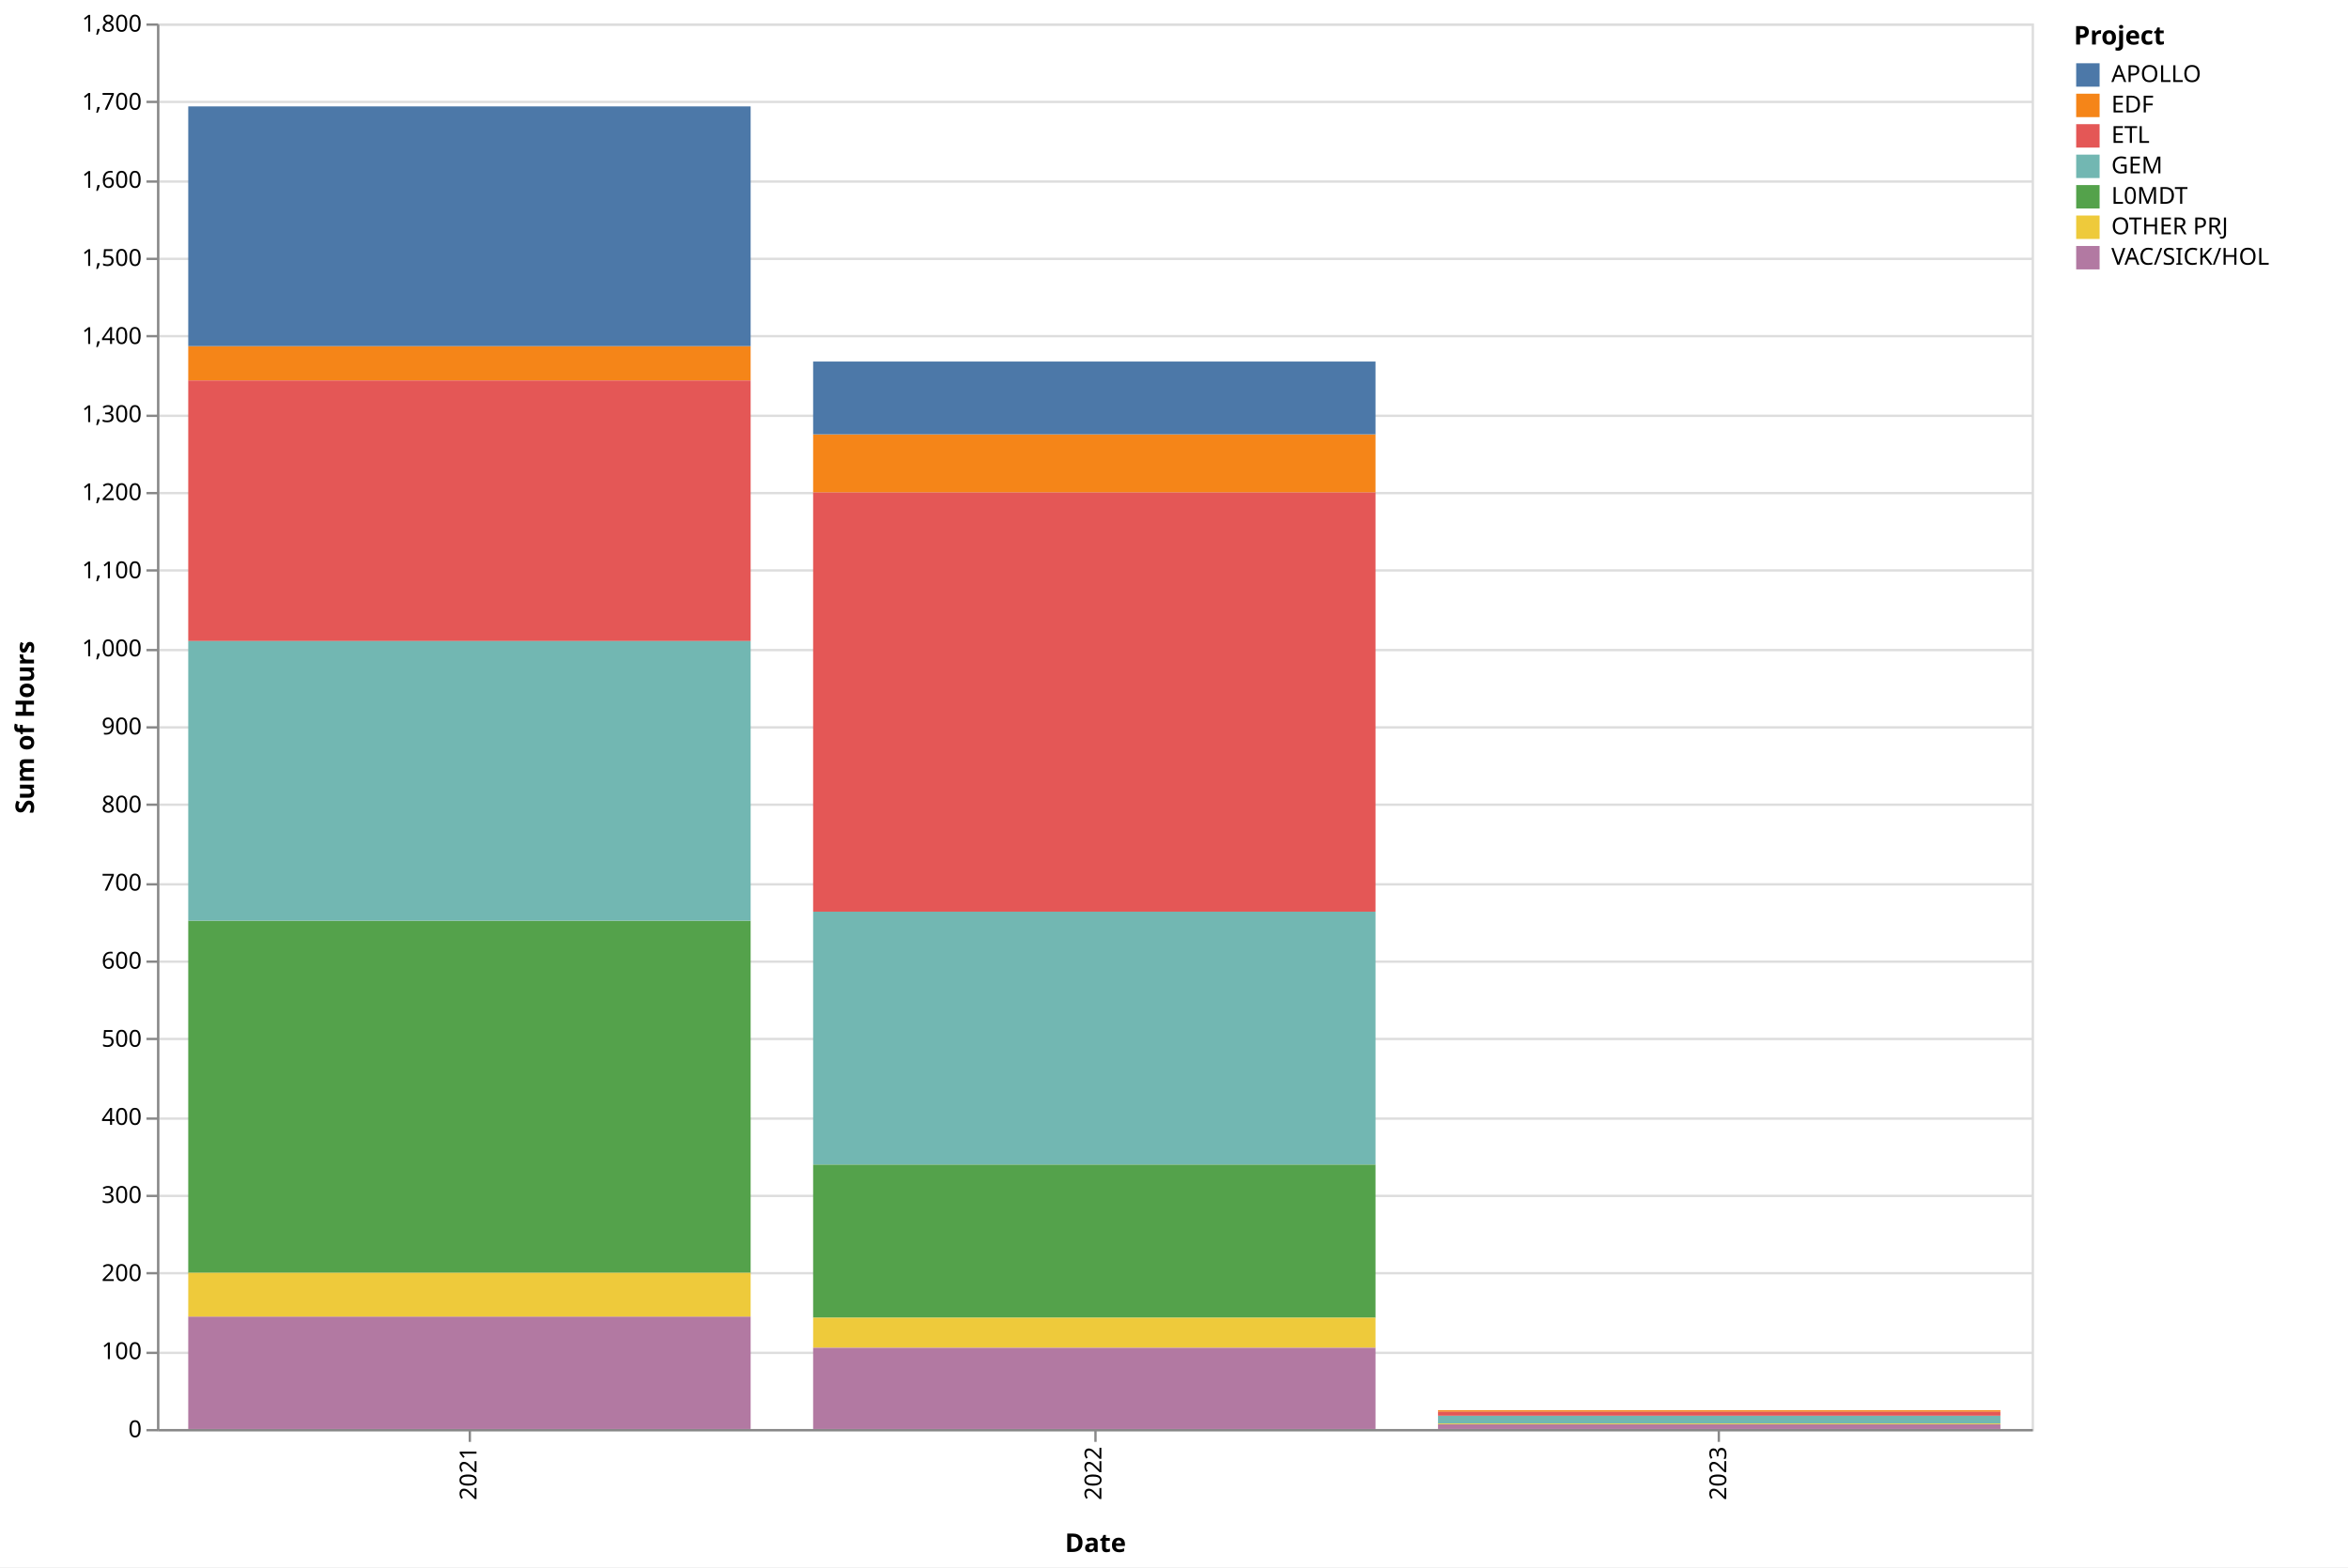
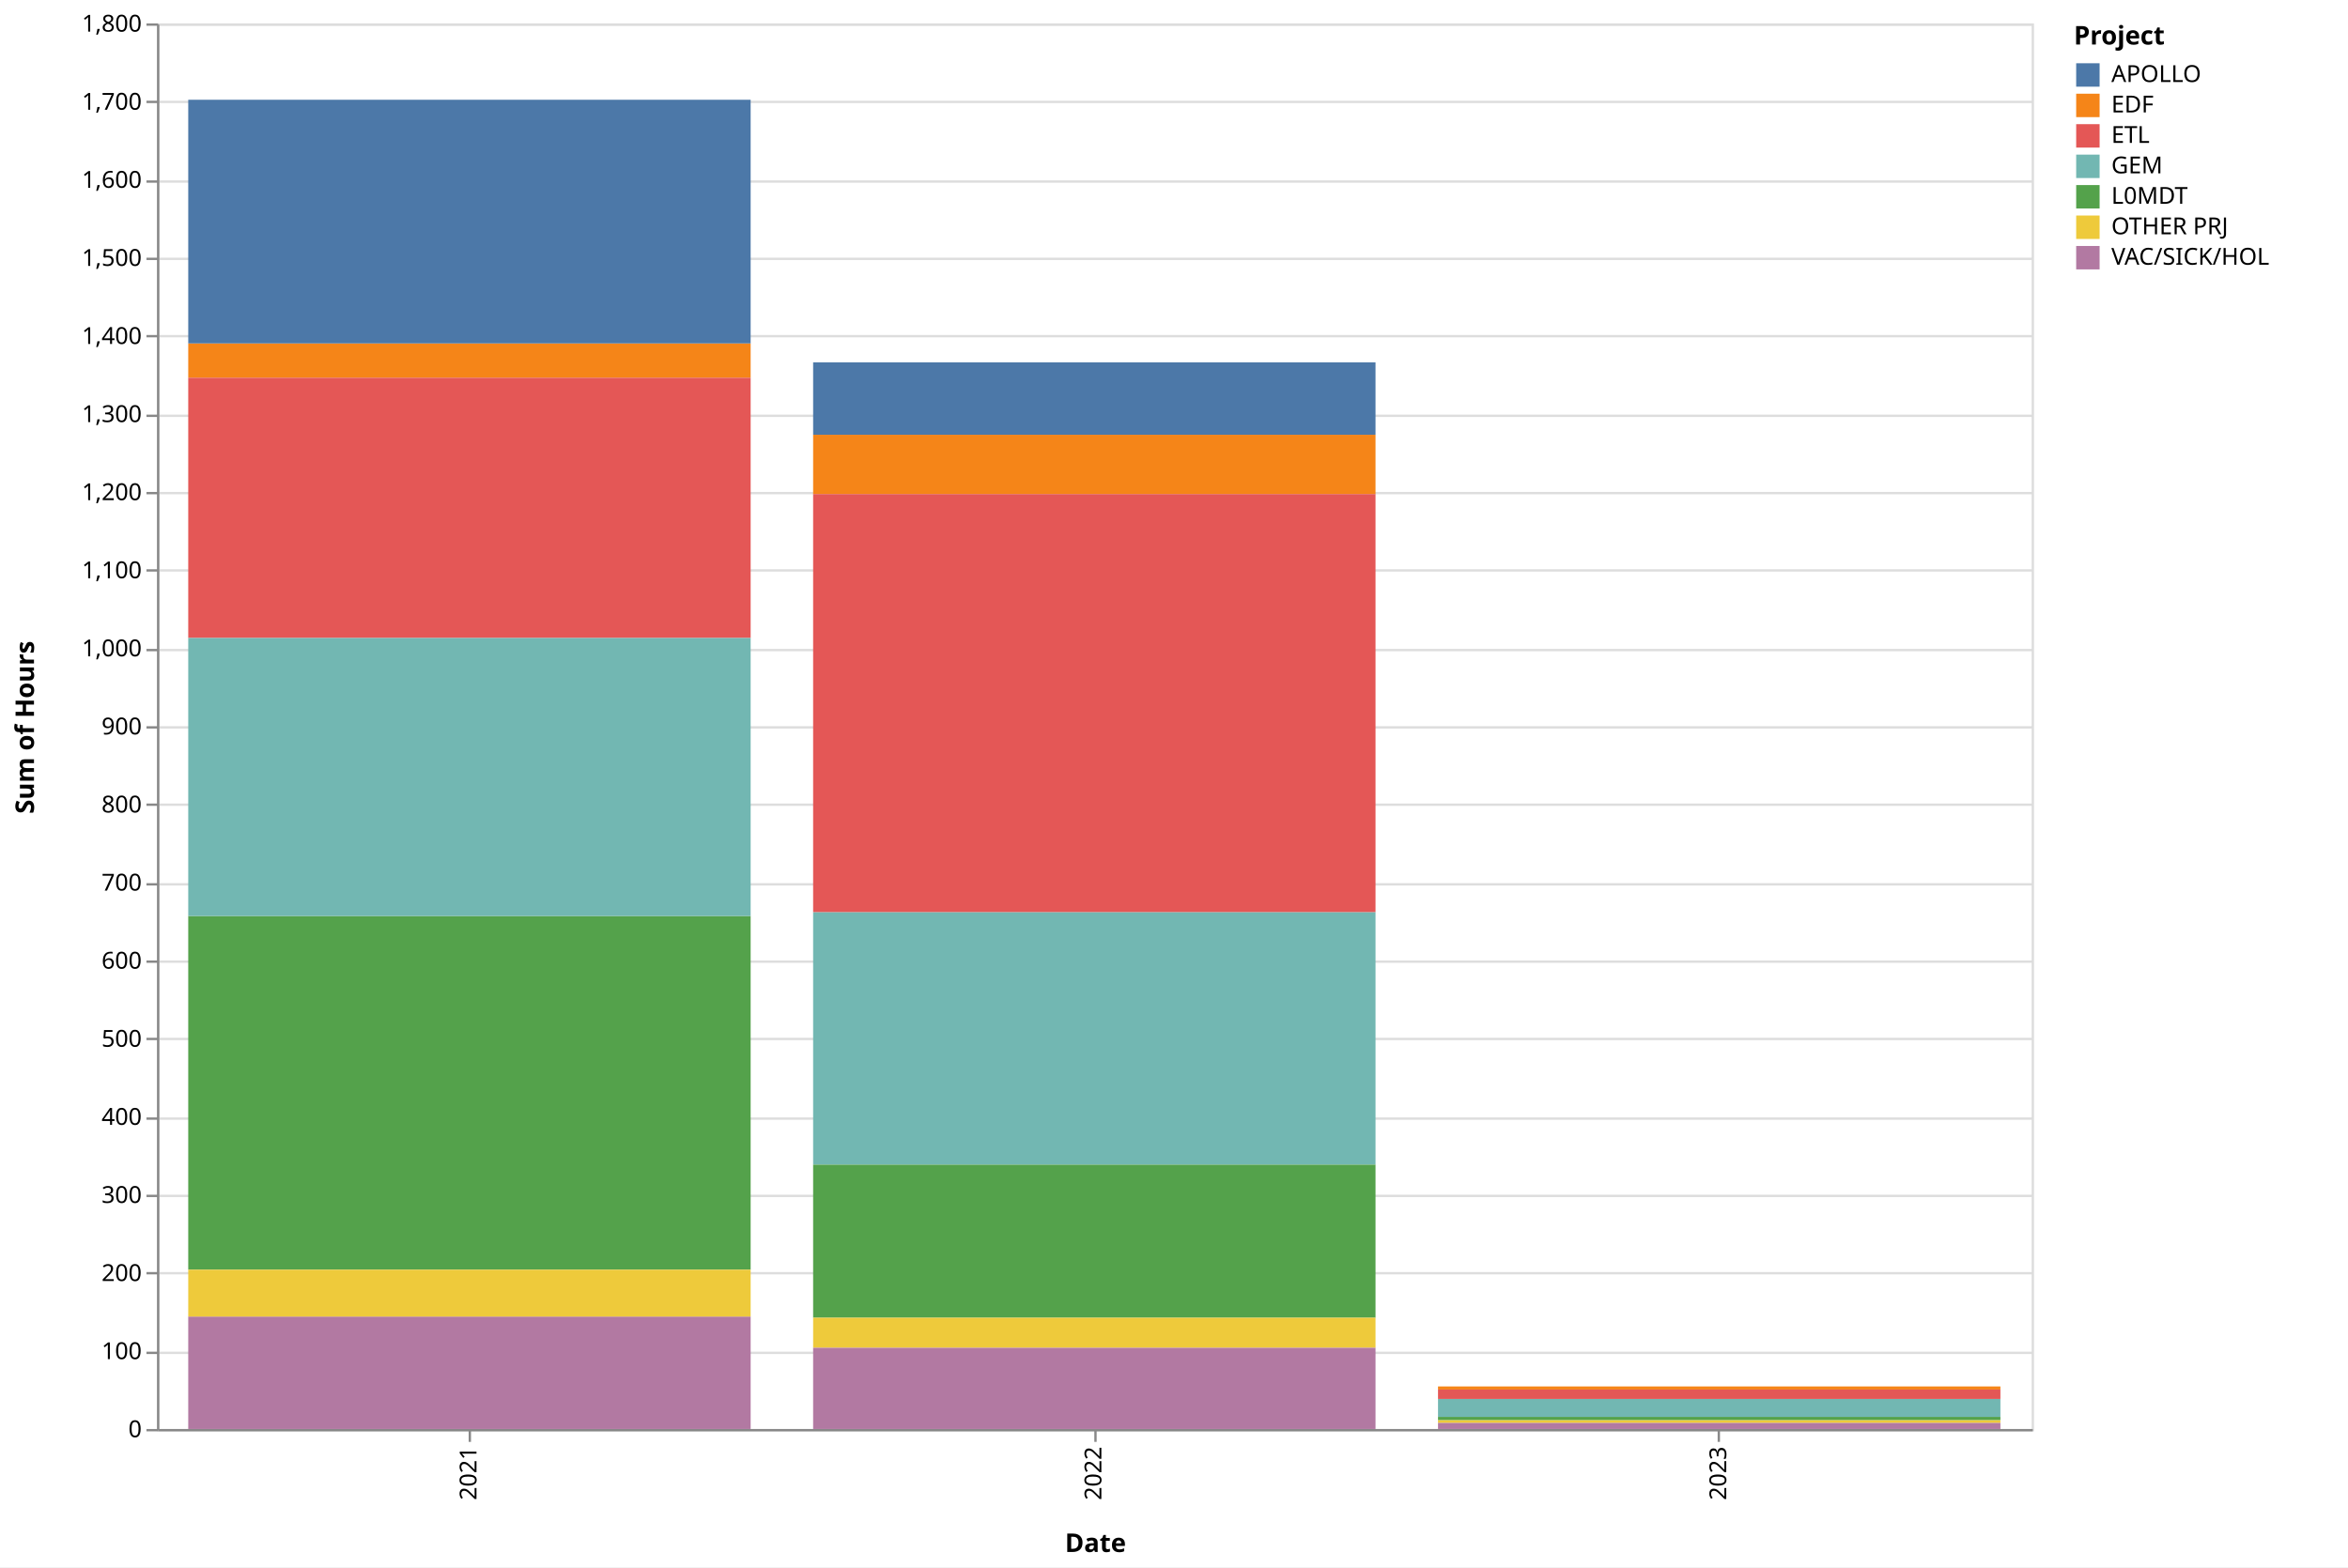
<svg xmlns="http://www.w3.org/2000/svg" class="marks" width="1002" height="669" viewBox="0 0 1002 669" version="1.1">
  <rect width="1002" height="669" style="fill: white;" />
  <g transform="translate(67,10)">
    <g class="mark-group role-frame root">
      <g transform="translate(0,0)">
        <path class="background" d="M0.5,0.5h800v600h-800Z" style="fill: none; stroke: #ddd;" />
        <g>
          <g class="mark-group role-axis">
            <g transform="translate(0.5,0.5)">
              <path class="background" d="M0,0h0v0h0Z" style="pointer-events: none; fill: none;" />
              <g>
                <g class="mark-rule role-axis-grid" style="pointer-events: none;">
                  <line transform="translate(0,600)" x2="800" y2="0" style="fill: none; stroke: #ddd; stroke-width: 1; opacity: 1;" />
                  <line transform="translate(0,567)" x2="800" y2="0" style="fill: none; stroke: #ddd; stroke-width: 1; opacity: 1;" />
                  <line transform="translate(0,533)" x2="800" y2="0" style="fill: none; stroke: #ddd; stroke-width: 1; opacity: 1;" />
                  <line transform="translate(0,500)" x2="800" y2="0" style="fill: none; stroke: #ddd; stroke-width: 1; opacity: 1;" />
                  <line transform="translate(0,467)" x2="800" y2="0" style="fill: none; stroke: #ddd; stroke-width: 1; opacity: 1;" />
                  <line transform="translate(0,433)" x2="800" y2="0" style="fill: none; stroke: #ddd; stroke-width: 1; opacity: 1;" />
                  <line transform="translate(0,400)" x2="800" y2="0" style="fill: none; stroke: #ddd; stroke-width: 1; opacity: 1;" />
                  <line transform="translate(0,367)" x2="800" y2="0" style="fill: none; stroke: #ddd; stroke-width: 1; opacity: 1;" />
                  <line transform="translate(0,333)" x2="800" y2="0" style="fill: none; stroke: #ddd; stroke-width: 1; opacity: 1;" />
                  <line transform="translate(0,300)" x2="800" y2="0" style="fill: none; stroke: #ddd; stroke-width: 1; opacity: 1;" />
                  <line transform="translate(0,267)" x2="800" y2="0" style="fill: none; stroke: #ddd; stroke-width: 1; opacity: 1;" />
                  <line transform="translate(0,233)" x2="800" y2="0" style="fill: none; stroke: #ddd; stroke-width: 1; opacity: 1;" />
                  <line transform="translate(0,200)" x2="800" y2="0" style="fill: none; stroke: #ddd; stroke-width: 1; opacity: 1;" />
                  <line transform="translate(0,167)" x2="800" y2="0" style="fill: none; stroke: #ddd; stroke-width: 1; opacity: 1;" />
                  <line transform="translate(0,133)" x2="800" y2="0" style="fill: none; stroke: #ddd; stroke-width: 1; opacity: 1;" />
                  <line transform="translate(0,100)" x2="800" y2="0" style="fill: none; stroke: #ddd; stroke-width: 1; opacity: 1;" />
                  <line transform="translate(0,67)" x2="800" y2="0" style="fill: none; stroke: #ddd; stroke-width: 1; opacity: 1;" />
                  <line transform="translate(0,33)" x2="800" y2="0" style="fill: none; stroke: #ddd; stroke-width: 1; opacity: 1;" />
                  <line transform="translate(0,0)" x2="800" y2="0" style="fill: none; stroke: #ddd; stroke-width: 1; opacity: 1;" />
                </g>
              </g>
              <path class="foreground" d="" style="pointer-events: none; display: none; fill: none;" />
            </g>
          </g>
          <g class="mark-group role-axis">
            <g transform="translate(0.5,600.5)">
              <path class="background" d="M0,0h0v0h0Z" style="pointer-events: none; fill: none;" />
              <g>
                <g class="mark-rule role-axis-tick" style="pointer-events: none;">
                  <line transform="translate(133,0)" x2="0" y2="5" style="fill: none; stroke: #888; stroke-width: 1; opacity: 1;" />
                  <line transform="translate(400,0)" x2="0" y2="5" style="fill: none; stroke: #888; stroke-width: 1; opacity: 1;" />
                  <line transform="translate(666,0)" x2="0" y2="5" style="fill: none; stroke: #888; stroke-width: 1; opacity: 1;" />
                </g>
                <g class="mark-text role-axis-label" style="pointer-events: none;">
                  <text text-anchor="end" transform="translate(132.8333,7) rotate(270) translate(0,3)" style="font-family: sans-serif; font-size: 10px; fill: #000; opacity: 1;">2021</text>
                  <text text-anchor="end" transform="translate(399.5,7) rotate(270) translate(0,3)" style="font-family: sans-serif; font-size: 10px; fill: #000; opacity: 1;">2022</text>
                  <text text-anchor="end" transform="translate(666.1667,7) rotate(270) translate(0,3)" style="font-family: sans-serif; font-size: 10px; fill: #000; opacity: 1;">2023</text>
                </g>
                <g class="mark-rule role-axis-domain" style="pointer-events: none;">
                  <line transform="translate(0,0)" x2="800" y2="0" style="fill: none; stroke: #888; stroke-width: 1; opacity: 1;" />
                </g>
                <g class="mark-text role-axis-title" style="pointer-events: none;">
                  <text text-anchor="middle" transform="translate(400,52)" style="font-family: sans-serif; font-size: 11px; font-weight: bold; fill: #000; opacity: 1;">Date</text>
                </g>
              </g>
              <path class="foreground" d="" style="pointer-events: none; display: none; fill: none;" />
            </g>
          </g>
          <g class="mark-group role-axis">
            <g transform="translate(0.5,0.5)">
              <path class="background" d="M0,0h0v0h0Z" style="pointer-events: none; fill: none;" />
              <g>
                <g class="mark-rule role-axis-tick" style="pointer-events: none;">
                  <line transform="translate(0,600)" x2="-5" y2="0" style="fill: none; stroke: #888; stroke-width: 1; opacity: 1;" />
                  <line transform="translate(0,567)" x2="-5" y2="0" style="fill: none; stroke: #888; stroke-width: 1; opacity: 1;" />
                  <line transform="translate(0,533)" x2="-5" y2="0" style="fill: none; stroke: #888; stroke-width: 1; opacity: 1;" />
                  <line transform="translate(0,500)" x2="-5" y2="0" style="fill: none; stroke: #888; stroke-width: 1; opacity: 1;" />
                  <line transform="translate(0,467)" x2="-5" y2="0" style="fill: none; stroke: #888; stroke-width: 1; opacity: 1;" />
                  <line transform="translate(0,433)" x2="-5" y2="0" style="fill: none; stroke: #888; stroke-width: 1; opacity: 1;" />
                  <line transform="translate(0,400)" x2="-5" y2="0" style="fill: none; stroke: #888; stroke-width: 1; opacity: 1;" />
                  <line transform="translate(0,367)" x2="-5" y2="0" style="fill: none; stroke: #888; stroke-width: 1; opacity: 1;" />
                  <line transform="translate(0,333)" x2="-5" y2="0" style="fill: none; stroke: #888; stroke-width: 1; opacity: 1;" />
                  <line transform="translate(0,300)" x2="-5" y2="0" style="fill: none; stroke: #888; stroke-width: 1; opacity: 1;" />
                  <line transform="translate(0,267)" x2="-5" y2="0" style="fill: none; stroke: #888; stroke-width: 1; opacity: 1;" />
                  <line transform="translate(0,233)" x2="-5" y2="0" style="fill: none; stroke: #888; stroke-width: 1; opacity: 1;" />
                  <line transform="translate(0,200)" x2="-5" y2="0" style="fill: none; stroke: #888; stroke-width: 1; opacity: 1;" />
                  <line transform="translate(0,167)" x2="-5" y2="0" style="fill: none; stroke: #888; stroke-width: 1; opacity: 1;" />
                  <line transform="translate(0,133)" x2="-5" y2="0" style="fill: none; stroke: #888; stroke-width: 1; opacity: 1;" />
                  <line transform="translate(0,100)" x2="-5" y2="0" style="fill: none; stroke: #888; stroke-width: 1; opacity: 1;" />
                  <line transform="translate(0,67)" x2="-5" y2="0" style="fill: none; stroke: #888; stroke-width: 1; opacity: 1;" />
                  <line transform="translate(0,33)" x2="-5" y2="0" style="fill: none; stroke: #888; stroke-width: 1; opacity: 1;" />
                  <line transform="translate(0,0)" x2="-5" y2="0" style="fill: none; stroke: #888; stroke-width: 1; opacity: 1;" />
                </g>
                <g class="mark-text role-axis-label" style="pointer-events: none;">
                  <text text-anchor="end" transform="translate(-7,603)" style="font-family: sans-serif; font-size: 10px; fill: #000; opacity: 1;">0</text>
                  <text text-anchor="end" transform="translate(-7,569.6667)" style="font-family: sans-serif; font-size: 10px; fill: #000; opacity: 1;">100</text>
                  <text text-anchor="end" transform="translate(-7,536.3333)" style="font-family: sans-serif; font-size: 10px; fill: #000; opacity: 1;">200</text>
                  <text text-anchor="end" transform="translate(-7,503)" style="font-family: sans-serif; font-size: 10px; fill: #000; opacity: 1;">300</text>
                  <text text-anchor="end" transform="translate(-7,469.6667)" style="font-family: sans-serif; font-size: 10px; fill: #000; opacity: 1;">400</text>
                  <text text-anchor="end" transform="translate(-7,436.3333)" style="font-family: sans-serif; font-size: 10px; fill: #000; opacity: 1;">500</text>
                  <text text-anchor="end" transform="translate(-7,403)" style="font-family: sans-serif; font-size: 10px; fill: #000; opacity: 1;">600</text>
                  <text text-anchor="end" transform="translate(-7,369.6667)" style="font-family: sans-serif; font-size: 10px; fill: #000; opacity: 1;">700</text>
                  <text text-anchor="end" transform="translate(-7,336.3333)" style="font-family: sans-serif; font-size: 10px; fill: #000; opacity: 1;">800</text>
                  <text text-anchor="end" transform="translate(-7,303)" style="font-family: sans-serif; font-size: 10px; fill: #000; opacity: 1;">900</text>
                  <text text-anchor="end" transform="translate(-7,269.6667)" style="font-family: sans-serif; font-size: 10px; fill: #000; opacity: 1;">1,000</text>
                  <text text-anchor="end" transform="translate(-7,236.3333)" style="font-family: sans-serif; font-size: 10px; fill: #000; opacity: 1;">1,100</text>
                  <text text-anchor="end" transform="translate(-7,203)" style="font-family: sans-serif; font-size: 10px; fill: #000; opacity: 1;">1,200</text>
                  <text text-anchor="end" transform="translate(-7,169.6667)" style="font-family: sans-serif; font-size: 10px; fill: #000; opacity: 1;">1,300</text>
                  <text text-anchor="end" transform="translate(-7,136.3333)" style="font-family: sans-serif; font-size: 10px; fill: #000; opacity: 1;">1,400</text>
                  <text text-anchor="end" transform="translate(-7,103)" style="font-family: sans-serif; font-size: 10px; fill: #000; opacity: 1;">1,500</text>
                  <text text-anchor="end" transform="translate(-7,69.66667)" style="font-family: sans-serif; font-size: 10px; fill: #000; opacity: 1;">1,600</text>
                  <text text-anchor="end" transform="translate(-7,36.33333)" style="font-family: sans-serif; font-size: 10px; fill: #000; opacity: 1;">1,700</text>
                  <text text-anchor="end" transform="translate(-7,3)" style="font-family: sans-serif; font-size: 10px; fill: #000; opacity: 1;">1,800</text>
                </g>
                <g class="mark-rule role-axis-domain" style="pointer-events: none;">
                  <line transform="translate(0,600)" x2="0" y2="-600" style="fill: none; stroke: #888; stroke-width: 1; opacity: 1;" />
                </g>
                <g class="mark-text role-axis-title" style="pointer-events: none;">
                  <text text-anchor="middle" transform="translate(-51,300) rotate(-90) translate(0,-2)" style="font-family: sans-serif; font-size: 11px; font-weight: bold; fill: #000; opacity: 1;">Sum of Hours</text>
                </g>
              </g>
              <path class="foreground" d="" style="pointer-events: none; display: none; fill: none;" />
            </g>
          </g>
          <g class="mark-rect role-mark marks">
-             <path d="M13.333,137.75h240v14.667h-240Z" style="fill: #f58518;" />
-             <path d="M13.333,35.417h240v102.333h-240Z" style="fill: #4c78a8;" />
-             <path d="M13.333,152.417h240v111.25h-240Z" style="fill: #e45756;" />
-             <path d="M13.333,383h240v150.333h-240Z" style="fill: #54a24b;" />
-             <path d="M13.333,263.667h240v119.333h-240Z" style="fill: #72b7b2;" />
+             <path d="M13.333,136.583h240v14.667h-240Z" style="fill: #f58518;" />
+             <path d="M13.333,32.583h240v104h-240Z" style="fill: #4c78a8;" />
+             <path d="M13.333,151.25h240v111.083h-240Z" style="fill: #e45756;" />
+             <path d="M13.333,381h240v151h-240Z" style="fill: #54a24b;" />
+             <path d="M13.333,262.333h240v118.667h-240Z" style="fill: #72b7b2;" />
            <path d="M13.333,552h240v48h-240Z" style="fill: #b279a2;" />
-             <path d="M13.333,533.333h240v18.667h-240Z" style="fill: #eeca3b;" />
-             <path d="M280,175.417h240v24.833h-240Z" style="fill: #f58518;" />
-             <path d="M280,379.167h240v108h-240Z" style="fill: #72b7b2;" />
+             <path d="M13.333,532h240v20h-240Z" style="fill: #eeca3b;" />
+             <path d="M280,175.583h240v25.333h-240Z" style="fill: #f58518;" />
+             <path d="M280,379.333h240v107.833h-240Z" style="fill: #72b7b2;" />
            <path d="M280,487.167h240v65.333h-240Z" style="fill: #54a24b;" />
-             <path d="M280,200.25h240v178.917h-240Z" style="fill: #e45756;" />
+             <path d="M280,200.917h240v178.417h-240Z" style="fill: #e45756;" />
            <path d="M280,552.5h240v12.833h-240Z" style="fill: #eeca3b;" />
-             <path d="M280,144.333h240v31.083h-240Z" style="fill: #4c78a8;" />
+             <path d="M280,144.667h240v30.917h-240Z" style="fill: #4c78a8;" />
            <path d="M280,565.333h240v34.667h-240Z" style="fill: #b279a2;" />
-             <path d="M546.667,598h240v2h-240Z" style="fill: #b279a2;" />
-             <path d="M546.667,594.333h240v3.333h-240Z" style="fill: #72b7b2;" />
-             <path d="M546.667,592h240v0.667h-240Z" style="fill: #f58518;" />
-             <path d="M546.667,592.667h240v1.667h-240Z" style="fill: #e45756;" />
-             <path d="M546.667,597.667h240v0.333h-240Z" style="fill: #eeca3b;" />
+             <path d="M546.667,597.333h240v2.667h-240Z" style="fill: #b279a2;" />
+             <path d="M546.667,587.167h240v7.667h-240Z" style="fill: #72b7b2;" />
+             <path d="M546.667,581.833h240v1.333h-240Z" style="fill: #f58518;" />
+             <path d="M546.667,583.167h240v4h-240Z" style="fill: #e45756;" />
+             <path d="M546.667,596.167h240v1.167h-240Z" style="fill: #eeca3b;" />
+             <path d="M546.667,594.833h240v1.333h-240Z" style="fill: #54a24b;" />
          </g>
          <g class="mark-group role-legend">
            <g transform="translate(818,0)">
              <path class="background" d="M0,0h112v105h-112Z" style="pointer-events: none; fill: none;" />
              <g>
                <g class="mark-group role-legend-entry">
                  <g transform="translate(0,16)">
                    <path class="background" d="M0,0h0v0h0Z" style="pointer-events: none; fill: none;" />
                    <g>
                      <g class="mark-group role-scope">
                        <g transform="translate(0,0)">
                          <path class="background" d="M0,0h112v11h-112Z" style="pointer-events: none; fill: none; opacity: 1;" />
                          <g>
                            <g class="mark-symbol role-legend-symbol" style="pointer-events: none;">
                              <path transform="translate(6,6)" d="M-5,-5h10v10h-10Z" style="fill: #4c78a8; stroke-width: 1.5; opacity: 1;" />
                            </g>
                            <g class="mark-text role-legend-label" style="pointer-events: none;">
                              <text text-anchor="start" transform="translate(16,9)" style="font-family: sans-serif; font-size: 10px; fill: #000; opacity: 1;">APOLLO</text>
                            </g>
                          </g>
                          <path class="foreground" d="" style="pointer-events: none; display: none; fill: none;" />
                        </g>
                        <g transform="translate(0,13)">
                          <path class="background" d="M0,0h112v11h-112Z" style="pointer-events: none; fill: none; opacity: 1;" />
                          <g>
                            <g class="mark-symbol role-legend-symbol" style="pointer-events: none;">
                              <path transform="translate(6,6)" d="M-5,-5h10v10h-10Z" style="fill: #f58518; stroke-width: 1.5; opacity: 1;" />
                            </g>
                            <g class="mark-text role-legend-label" style="pointer-events: none;">
                              <text text-anchor="start" transform="translate(16,9)" style="font-family: sans-serif; font-size: 10px; fill: #000; opacity: 1;">EDF</text>
                            </g>
                          </g>
                          <path class="foreground" d="" style="pointer-events: none; display: none; fill: none;" />
                        </g>
                        <g transform="translate(0,26)">
                          <path class="background" d="M0,0h112v11h-112Z" style="pointer-events: none; fill: none; opacity: 1;" />
                          <g>
                            <g class="mark-symbol role-legend-symbol" style="pointer-events: none;">
                              <path transform="translate(6,6)" d="M-5,-5h10v10h-10Z" style="fill: #e45756; stroke-width: 1.5; opacity: 1;" />
                            </g>
                            <g class="mark-text role-legend-label" style="pointer-events: none;">
                              <text text-anchor="start" transform="translate(16,9)" style="font-family: sans-serif; font-size: 10px; fill: #000; opacity: 1;">ETL</text>
                            </g>
                          </g>
                          <path class="foreground" d="" style="pointer-events: none; display: none; fill: none;" />
                        </g>
                        <g transform="translate(0,39)">
                          <path class="background" d="M0,0h112v11h-112Z" style="pointer-events: none; fill: none; opacity: 1;" />
                          <g>
                            <g class="mark-symbol role-legend-symbol" style="pointer-events: none;">
                              <path transform="translate(6,6)" d="M-5,-5h10v10h-10Z" style="fill: #72b7b2; stroke-width: 1.5; opacity: 1;" />
                            </g>
                            <g class="mark-text role-legend-label" style="pointer-events: none;">
                              <text text-anchor="start" transform="translate(16,9)" style="font-family: sans-serif; font-size: 10px; fill: #000; opacity: 1;">GEM</text>
                            </g>
                          </g>
                          <path class="foreground" d="" style="pointer-events: none; display: none; fill: none;" />
                        </g>
                        <g transform="translate(0,52)">
                          <path class="background" d="M0,0h112v11h-112Z" style="pointer-events: none; fill: none; opacity: 1;" />
                          <g>
                            <g class="mark-symbol role-legend-symbol" style="pointer-events: none;">
                              <path transform="translate(6,6)" d="M-5,-5h10v10h-10Z" style="fill: #54a24b; stroke-width: 1.5; opacity: 1;" />
                            </g>
                            <g class="mark-text role-legend-label" style="pointer-events: none;">
                              <text text-anchor="start" transform="translate(16,9)" style="font-family: sans-serif; font-size: 10px; fill: #000; opacity: 1;">L0MDT</text>
                            </g>
                          </g>
                          <path class="foreground" d="" style="pointer-events: none; display: none; fill: none;" />
                        </g>
                        <g transform="translate(0,65)">
                          <path class="background" d="M0,0h112v11h-112Z" style="pointer-events: none; fill: none; opacity: 1;" />
                          <g>
                            <g class="mark-symbol role-legend-symbol" style="pointer-events: none;">
                              <path transform="translate(6,6)" d="M-5,-5h10v10h-10Z" style="fill: #eeca3b; stroke-width: 1.5; opacity: 1;" />
                            </g>
                            <g class="mark-text role-legend-label" style="pointer-events: none;">
                              <text text-anchor="start" transform="translate(16,9)" style="font-family: sans-serif; font-size: 10px; fill: #000; opacity: 1;">OTHER PRJ</text>
                            </g>
                          </g>
                          <path class="foreground" d="" style="pointer-events: none; display: none; fill: none;" />
                        </g>
                        <g transform="translate(0,78)">
                          <path class="background" d="M0,0h112v11h-112Z" style="pointer-events: none; fill: none; opacity: 1;" />
                          <g>
                            <g class="mark-symbol role-legend-symbol" style="pointer-events: none;">
                              <path transform="translate(6,6)" d="M-5,-5h10v10h-10Z" style="fill: #b279a2; stroke-width: 1.5; opacity: 1;" />
                            </g>
                            <g class="mark-text role-legend-label" style="pointer-events: none;">
                              <text text-anchor="start" transform="translate(16,9)" style="font-family: sans-serif; font-size: 10px; fill: #000; opacity: 1;">VAC/SICK/HOL</text>
                            </g>
                          </g>
                          <path class="foreground" d="" style="pointer-events: none; display: none; fill: none;" />
                        </g>
                      </g>
                    </g>
                    <path class="foreground" d="" style="pointer-events: none; display: none; fill: none;" />
                  </g>
                </g>
                <g class="mark-text role-legend-title" style="pointer-events: none;">
                  <text text-anchor="start" transform="translate(0,9)" style="font-family: sans-serif; font-size: 11px; font-weight: bold; fill: #000; opacity: 1;">Project</text>
                </g>
              </g>
              <path class="foreground" d="" style="pointer-events: none; display: none; fill: none;" />
            </g>
          </g>
        </g>
        <path class="foreground" d="" style="display: none; fill: none;" />
      </g>
    </g>
  </g>
</svg>
